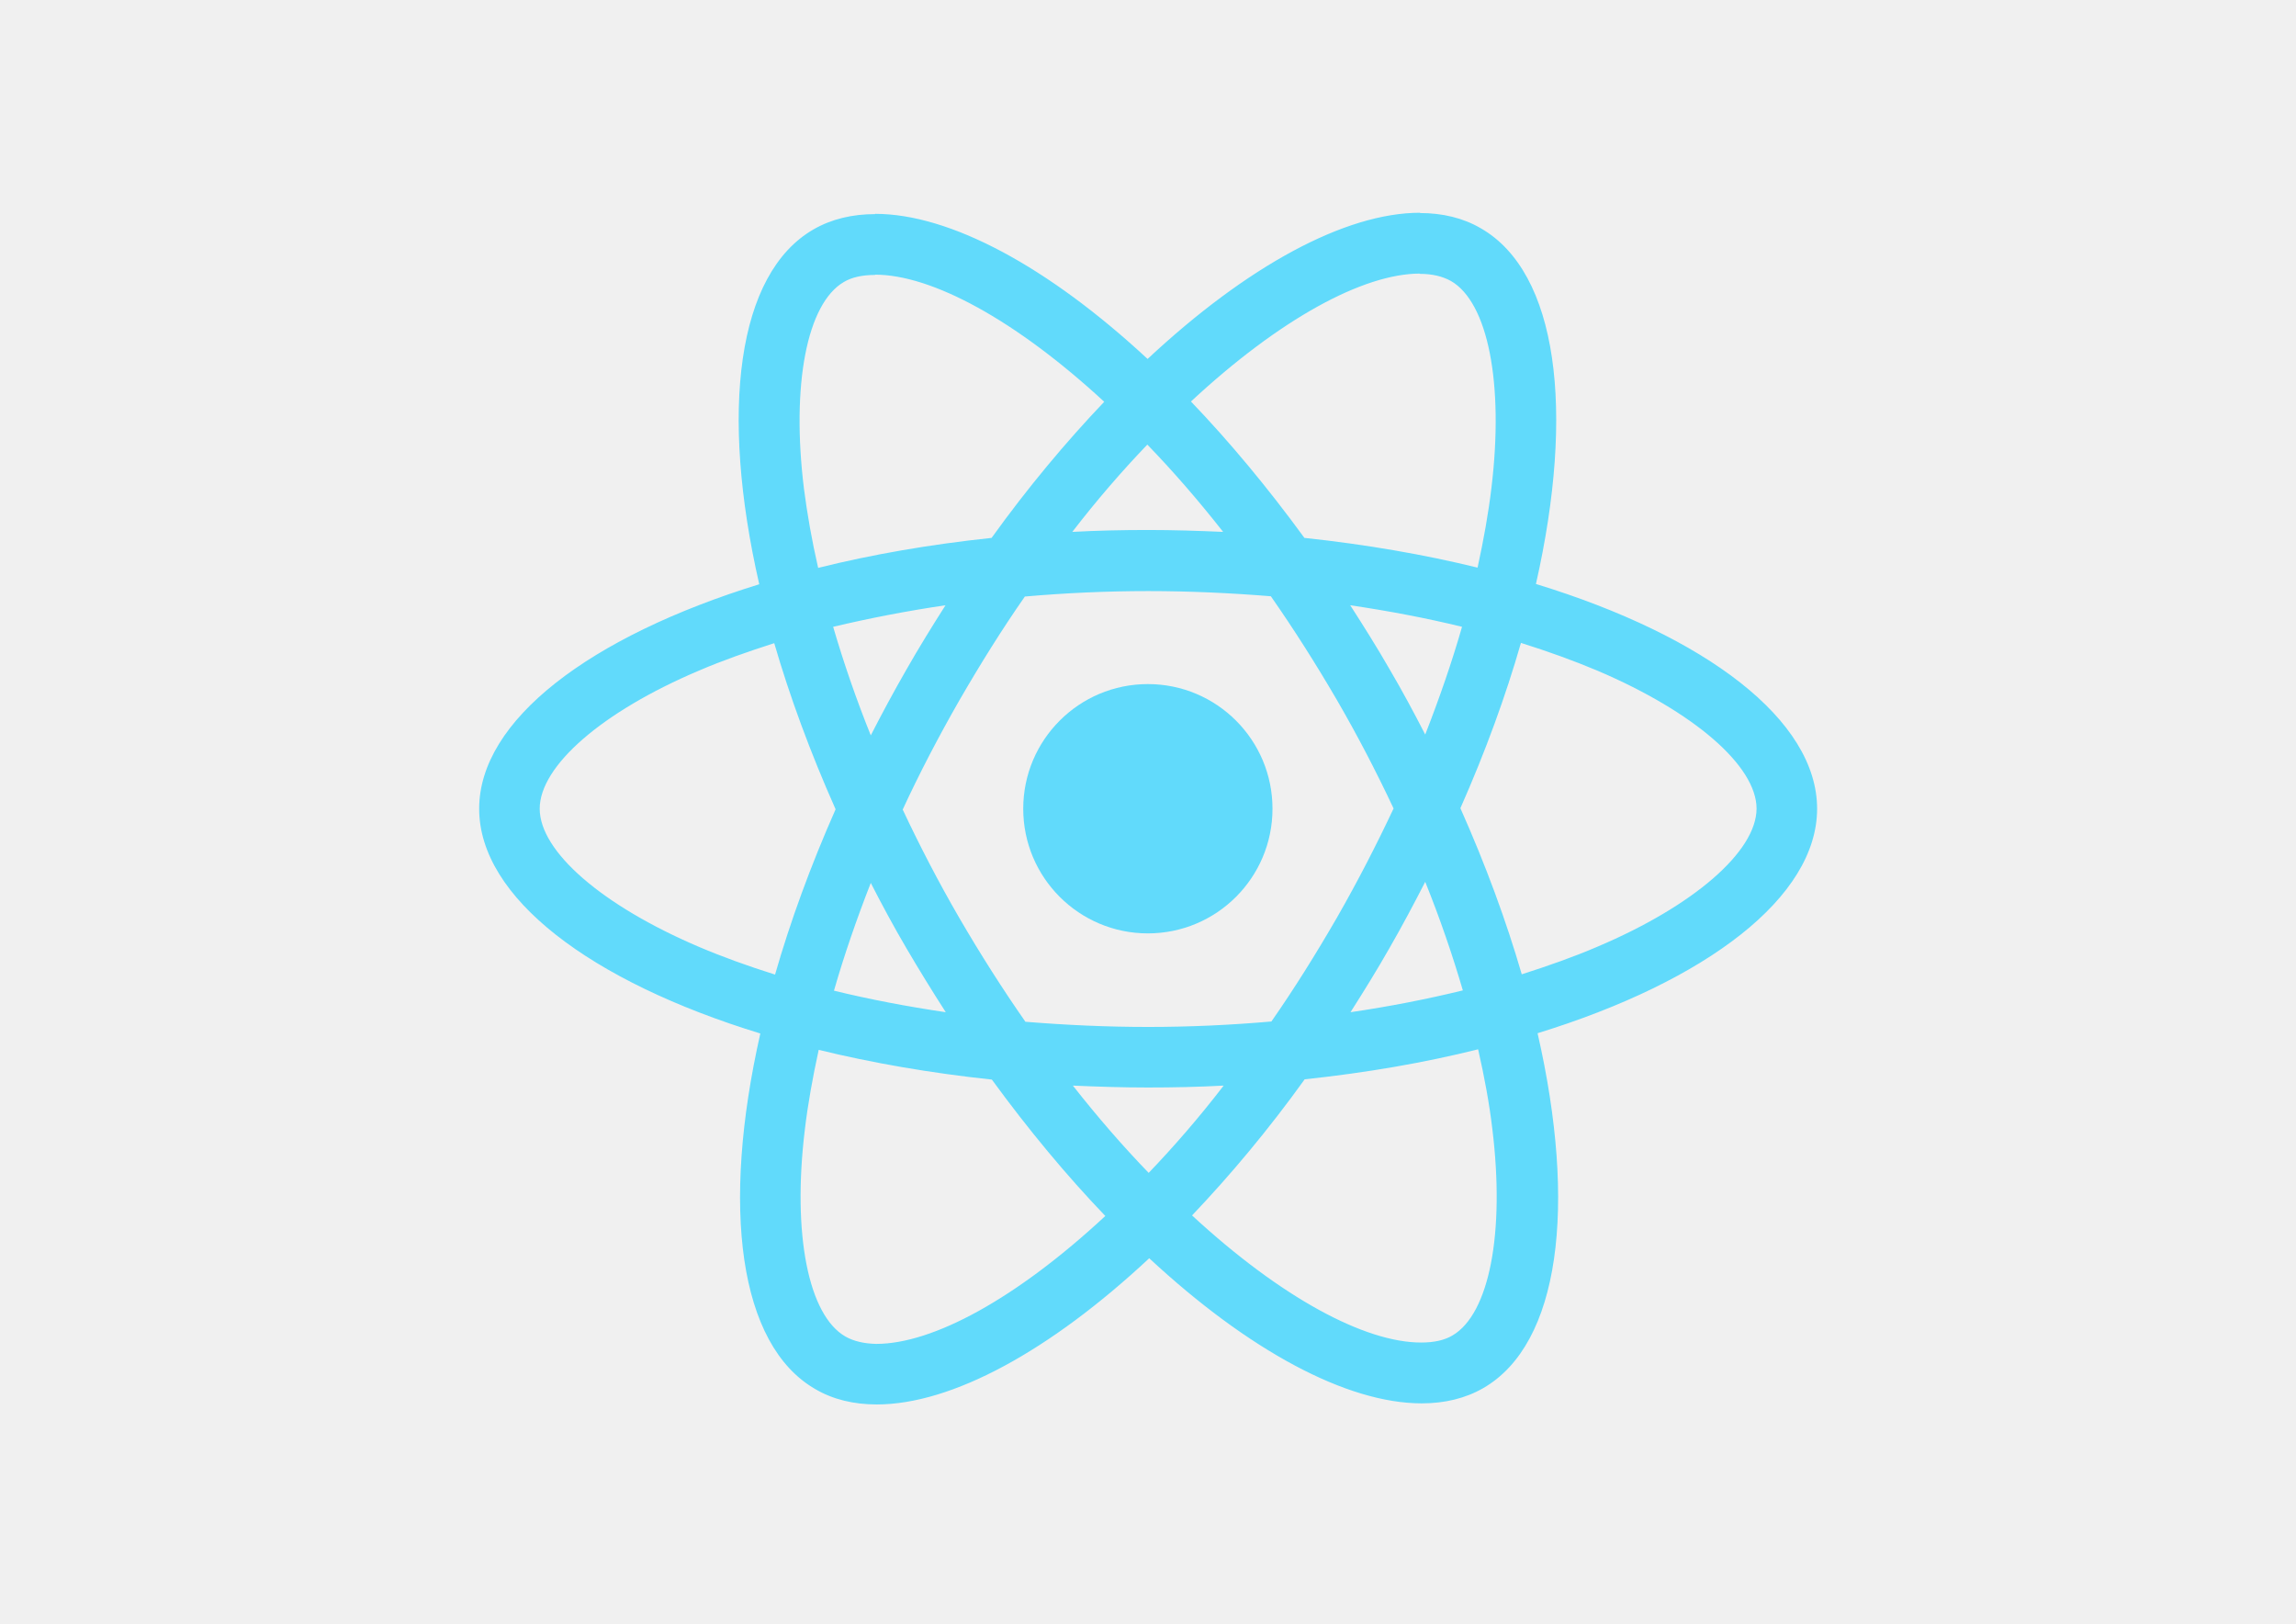
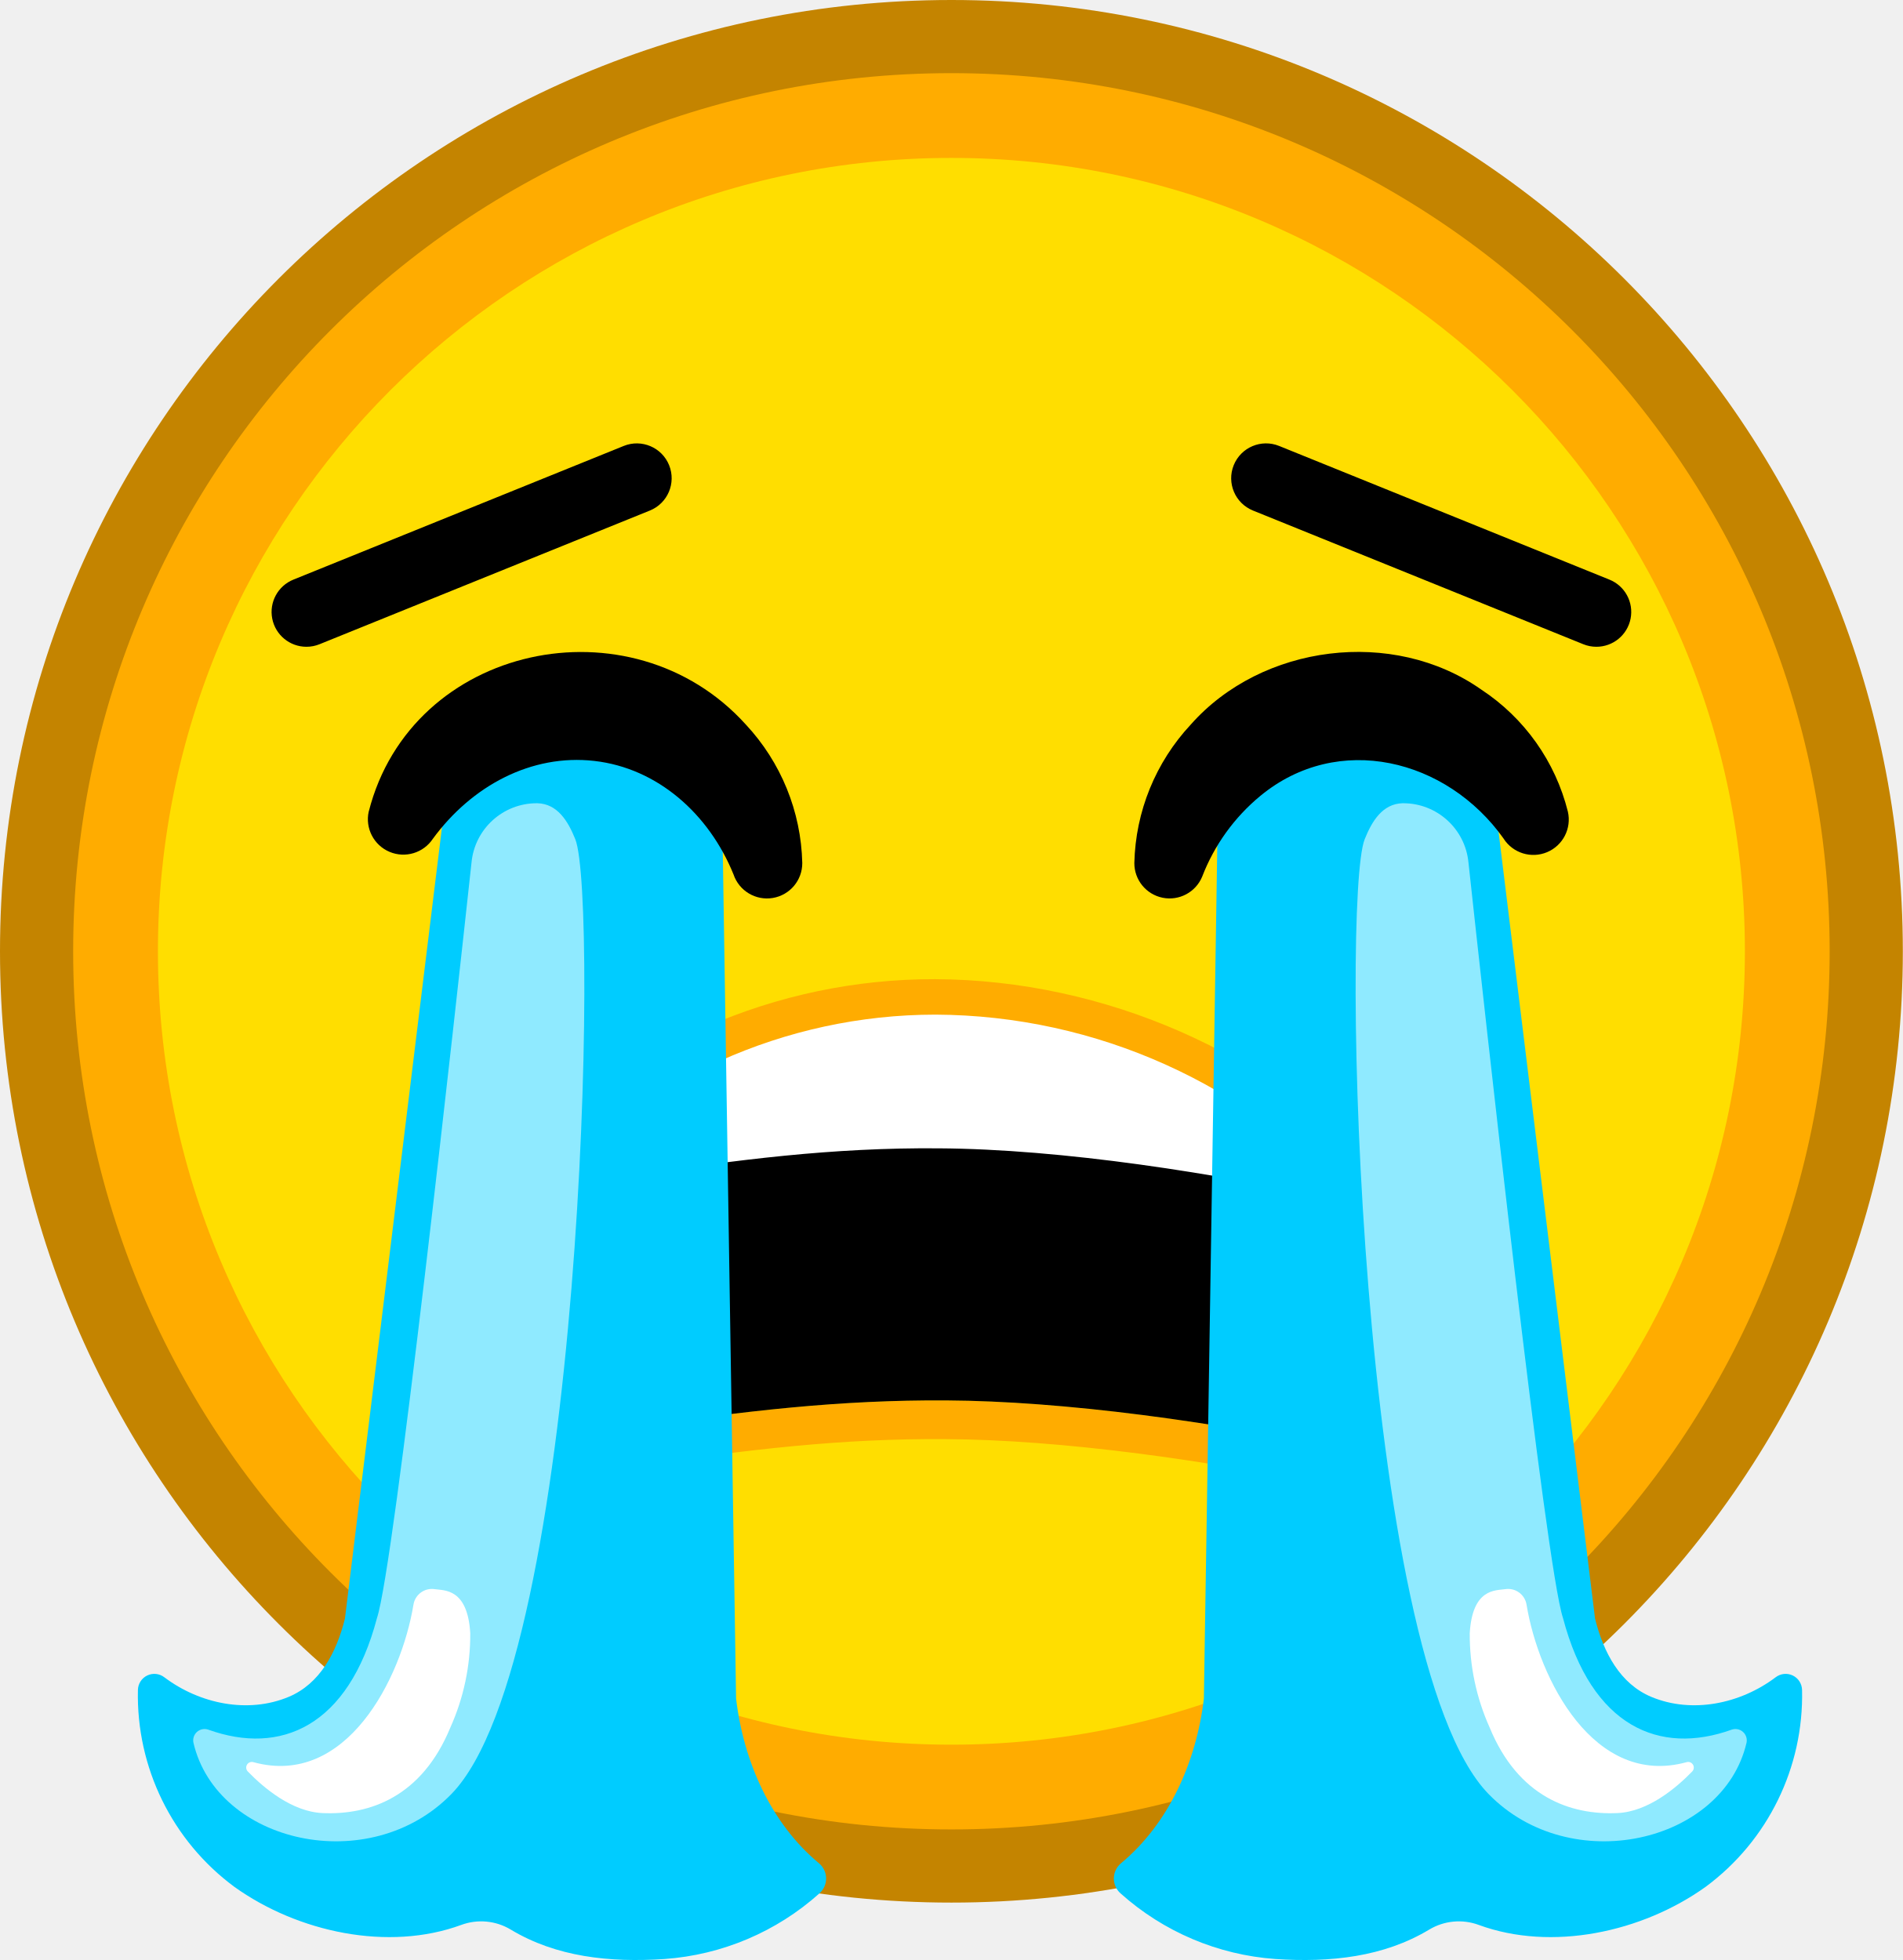
- <svg xmlns="http://www.w3.org/2000/svg" viewBox="0 0 841.9 595.3">
-   <g fill="#61DAFB">
-     <path d="M666.3 296.5c0-32.5-40.7-63.3-103.1-82.4 14.4-63.6 8-114.2-20.2-130.4-6.5-3.8-14.1-5.6-22.4-5.6v22.3c4.6 0 8.3.9 11.4 2.6 13.6 7.8 19.5 37.5 14.9 75.7-1.1 9.4-2.9 19.3-5.1 29.4-19.6-4.8-41-8.5-63.5-10.9-13.5-18.5-27.5-35.3-41.6-50 32.6-30.3 63.2-46.9 84-46.9V78c-27.5 0-63.5 19.6-99.9 53.6-36.4-33.8-72.4-53.2-99.9-53.2v22.3c20.7 0 51.4 16.5 84 46.6-14 14.7-28 31.4-41.3 49.9-22.6 2.4-44 6.1-63.6 11-2.3-10-4-19.7-5.2-29-4.7-38.2 1.1-67.9 14.6-75.8 3-1.8 6.9-2.6 11.5-2.6V78.5c-8.4 0-16 1.8-22.6 5.6-28.1 16.2-34.4 66.7-19.9 130.1-62.2 19.2-102.7 49.9-102.7 82.3 0 32.5 40.7 63.3 103.1 82.4-14.4 63.6-8 114.2 20.2 130.4 6.5 3.8 14.1 5.6 22.5 5.6 27.5 0 63.5-19.6 99.9-53.6 36.4 33.8 72.4 53.2 99.9 53.2 8.4 0 16-1.8 22.6-5.6 28.1-16.2 34.4-66.7 19.9-130.1 62-19.1 102.5-49.9 102.5-82.3zm-130.2-66.7c-3.7 12.9-8.3 26.2-13.5 39.5-4.1-8-8.4-16-13.1-24-4.6-8-9.5-15.8-14.4-23.4 14.2 2.1 27.9 4.7 41 7.9zm-45.8 106.5c-7.8 13.5-15.8 26.3-24.1 38.2-14.9 1.3-30 2-45.2 2-15.1 0-30.2-.7-45-1.9-8.3-11.9-16.4-24.6-24.2-38-7.6-13.1-14.5-26.4-20.8-39.8 6.2-13.4 13.2-26.8 20.7-39.9 7.8-13.5 15.8-26.3 24.1-38.2 14.9-1.3 30-2 45.2-2 15.1 0 30.2.7 45 1.9 8.3 11.9 16.4 24.6 24.2 38 7.6 13.1 14.5 26.4 20.8 39.8-6.3 13.4-13.2 26.8-20.7 39.9zm32.3-13c5.4 13.4 10 26.8 13.8 39.8-13.1 3.2-26.9 5.9-41.2 8 4.9-7.7 9.8-15.6 14.4-23.7 4.6-8 8.9-16.1 13-24.1zM421.2 430c-9.3-9.6-18.6-20.3-27.8-32 9 .4 18.2.7 27.5.7 9.4 0 18.7-.2 27.8-.7-9 11.7-18.3 22.4-27.5 32zm-74.4-58.9c-14.2-2.1-27.9-4.7-41-7.9 3.7-12.9 8.3-26.2 13.5-39.5 4.1 8 8.4 16 13.1 24 4.7 8 9.5 15.8 14.4 23.4zM420.7 163c9.3 9.6 18.6 20.3 27.8 32-9-.4-18.2-.7-27.5-.7-9.4 0-18.7.2-27.8.7 9-11.7 18.3-22.4 27.5-32zm-74 58.9c-4.9 7.7-9.8 15.6-14.4 23.7-4.6 8-8.9 16-13 24-5.4-13.4-10-26.8-13.8-39.8 13.1-3.1 26.9-5.8 41.2-7.9zm-90.5 125.2c-35.4-15.1-58.3-34.9-58.3-50.6 0-15.7 22.9-35.6 58.3-50.6 8.6-3.7 18-7 27.7-10.1 5.7 19.6 13.2 40 22.5 60.9-9.2 20.8-16.6 41.1-22.2 60.6-9.9-3.1-19.3-6.5-28-10.2zM310 490c-13.6-7.8-19.5-37.5-14.9-75.7 1.1-9.4 2.9-19.3 5.1-29.4 19.6 4.8 41 8.5 63.5 10.9 13.5 18.5 27.5 35.3 41.6 50-32.6 30.3-63.2 46.9-84 46.9-4.5-.1-8.3-1-11.3-2.7zm237.2-76.2c4.7 38.2-1.1 67.9-14.6 75.8-3 1.8-6.9 2.6-11.5 2.6-20.7 0-51.4-16.5-84-46.6 14-14.7 28-31.4 41.3-49.9 22.6-2.4 44-6.1 63.6-11 2.3 10.1 4.1 19.8 5.2 29.1zm38.5-66.7c-8.6 3.7-18 7-27.7 10.1-5.7-19.6-13.2-40-22.5-60.9 9.2-20.8 16.6-41.1 22.2-60.6 9.9 3.1 19.3 6.5 28.1 10.2 35.4 15.1 58.3 34.9 58.3 50.6-.1 15.7-23 35.6-58.4 50.6zM320.8 78.4z" />
-     <circle cx="420.9" cy="296.5" r="45.7" />
-     <path d="M520.5 78.1z" />
+ <svg xmlns="http://www.w3.org/2000/svg" width="245.747" height="253.161" viewBox="0 0 245.747 253.161">
+   <g>
+     <circle cx="122.873" cy="122.873" r="122.873" fill="#c48400" />
+     <circle cx="122.873" cy="122.873" r="113.424" fill="#ffac00" />
+     <circle cx="122.873" cy="122.873" r="102.477" fill="#ffde00" />
+     <g>
+       <g>
+         <path d="M193.86,184.264c-.48-6.77-2.89-13.92-7.16-21.29a69.509,69.509,0,0,0-8.24-11.15c-14.23-15.78-35.8-25.26-57.69-25.35a73.084,73.084,0,0,0-54.06,23.69,64.514,64.514,0,0,0-7.88,10.75c-5.14,9.09-7.36,17.05-6.97,25.09a7.859,7.859,0,0,0,3.51,6.11,8.437,8.437,0,0,0,7.29.92c4.04-.95,7.35-1.59,9.76-2.05,1.67-.3,5.87-1.04,8.9-1.49,15.36-2.31,27.55-3.72,40.9-3.61,14.42.08,33.96,2.59,53.52,6.87l2.31.58.12.02c.85.17,1.75.44,2.71.72a29.323,29.323,0,0,0,4.59,1.09l.18.02c.15,0,.29.01.44.01a7.847,7.847,0,0,0,7.81-7.41v-.02A32.053,32.053,0,0,0,193.86,184.264Zm-4.96,3.25a2.785,2.785,0,0,1-.93,1.95,2.815,2.815,0,0,1-1.96.73,27.138,27.138,0,0,1-3.72-.91c-1-.3-2.03-.6-3.08-.82l-2.33-.58c-19.96-4.37-39.88-6.92-54.63-7-13.64-.09-26.07,1.32-41.67,3.67-3.09.46-7.35,1.21-9.06,1.51-3.73.71-6.85,1.36-10.12,2.13l-.26.07a3.415,3.415,0,0,1-3.01-.32,2.787,2.787,0,0,1-1.28-2.22c-.34-7.02,1.68-14.12,6.32-22.32a59.356,59.356,0,0,1,7.25-9.89,68.1,68.1,0,0,1,50.33-22.04c20.51.09,40.69,8.95,54,23.7a64.872,64.872,0,0,1,7.64,10.33c3.88,6.68,6.06,13.11,6.48,19.08A29.183,29.183,0,0,1,188.9,187.514Z" fill="#ffac00" />
+         <path d="M188.9,187.514a2.785,2.785,0,0,1-.93,1.95,2.815,2.815,0,0,1-1.96.73,27.138,27.138,0,0,1-3.72-.91c-1-.3-2.03-.6-3.08-.82l-2.33-.58c-19.96-4.37-39.88-6.92-54.63-7-13.64-.09-26.07,1.32-41.67,3.67-3.09.46-7.35,1.21-9.06,1.51-3.73.71-6.85,1.36-10.12,2.13l-.26.07a3.415,3.415,0,0,1-3.01-.32,2.787,2.787,0,0,1-1.28-2.22c-.34-7.02,1.68-14.12,6.32-22.32a59.356,59.356,0,0,1,7.25-9.89,68.1,68.1,0,0,1,50.33-22.04c20.51.09,40.69,8.95,54,23.7a64.872,64.872,0,0,1,7.64,10.33c3.88,6.68,6.06,13.11,6.48,19.08A29.183,29.183,0,0,1,188.9,187.514Z" />
+       </g>
+       <path d="M175.142,155.573l-1.246-.32c-16.735-3.75-36.846-6.84-52.657-6.93-13.622-.12-26.144,1.46-40.164,3.63-2.559.4-6.169,1.03-8.728,1.5-.768.15-1.547.31-2.325.47a67.9,67.9,0,0,1,50.789-22.87A73.177,73.177,0,0,1,175.142,155.573Z" fill="#fff" />
+     </g>
+     <g>
+       <g>
+         <path d="M95.064,219.392,93.144,97.171,58.593,94.506,44.549,209.051c-1.092,4.406-3.245,8.443-7.269,10.124-5.251,2.194-11.486.911-16.052-2.528a2.119,2.119,0,0,0-3.416,1.632A30.741,30.741,0,0,0,30.27,243.714c8.208,5.874,19.891,8.379,29.315,4.91a7.414,7.414,0,0,1,6.363.6c5.875,3.543,12.764,4.288,19.9,3.808a33.556,33.556,0,0,0,19.968-8.466,2.563,2.563,0,0,0-.015-3.873C99.568,235.526,96.032,227.548,95.064,219.392Z" fill="#0cf" />
+         <path d="M74.3,108.405c-.951-2.382-2.322-4.577-4.886-4.656l-.056,0a8.458,8.458,0,0,0-8.463,7.66c-2.031,18.716-9.957,90.828-12.208,97.58-3.7,14.052-12.472,17.767-21.784,14.421a1.466,1.466,0,0,0-1.919,1.692c3.03,13,22.753,17.481,33.326,6.609C75.286,214.249,77.328,115.988,74.3,108.405Z" fill="#8feaff" />
+         <path d="M53.4,207.247c-1.584,9.636-8.717,23.64-20.659,20.365a.727.727,0,0,0-.739,1.2c2.1,2.164,5.721,5.195,9.65,5.371,6.09.273,12.828-2.088,16.513-11.056a29.267,29.267,0,0,0,2.568-12.166c-.339-5.842-3.375-5.513-4.592-5.7h0A2.409,2.409,0,0,0,53.4,207.247Z" fill="#fff" />
+       </g>
+       <g>
+         <path d="M155.478,219.392,157.4,97.171l34.551-2.665,14.044,114.545c1.092,4.406,3.245,8.443,7.269,10.124,5.251,2.194,11.486.911,16.052-2.528a2.119,2.119,0,0,1,3.416,1.632,30.741,30.741,0,0,1-12.458,25.435c-8.208,5.874-19.891,8.379-29.315,4.91a7.414,7.414,0,0,0-6.363.6c-5.875,3.543-12.764,4.288-19.9,3.808a33.556,33.556,0,0,1-19.968-8.466,2.563,2.563,0,0,1,.015-3.873C150.974,235.526,154.51,227.548,155.478,219.392Z" fill="#0cf" />
+         <path d="M176.244,108.405c.951-2.382,2.322-4.577,4.886-4.656l.055,0a8.459,8.459,0,0,1,8.464,7.66c2.031,18.716,9.957,90.828,12.208,97.58,3.7,14.052,12.472,17.767,21.784,14.421a1.466,1.466,0,0,1,1.919,1.692c-3.03,13-22.753,17.481-33.326,6.609C175.256,214.249,173.214,115.988,176.244,108.405Z" fill="#8feaff" />
+         <path d="M197.147,207.247c1.584,9.636,8.717,23.64,20.659,20.365a.727.727,0,0,1,.739,1.2c-2.1,2.164-5.721,5.195-9.65,5.371-6.09.273-12.828-2.088-16.513-11.056a29.267,29.267,0,0,1-2.568-12.166c.339-5.842,3.374-5.513,4.592-5.7h0A2.409,2.409,0,0,1,197.147,207.247Z" fill="#fff" />
+       </g>
+     </g>
+     <g>
+       <path d="M47.621,104.836c5.5-21.671,33.9-27.642,48.7-11.253a27.134,27.134,0,0,1,7.291,17.887,4.559,4.559,0,0,1-8.878,1.478c-3.166-7.818-9.81-13.732-17.971-14.663s-15.859,3.237-20.853,10.047a4.578,4.578,0,0,1-8.293-3.5Z" />
+       <path d="M194.2,108.332c-7.337-10.344-21.4-13.815-31.43-5.532a25.343,25.343,0,0,0-7.515,10.44,4.553,4.553,0,0,1-8.757-1.77,27.134,27.134,0,0,1,7.291-17.887c9.18-10.38,26.117-12.522,37.5-4.525a26.581,26.581,0,0,1,11.2,15.778,4.57,4.57,0,0,1-8.293,3.5Z" />
+       <path d="M39.581,83.54a4.5,4.5,0,0,1-1.69-8.673L80.554,57.6a4.5,4.5,0,0,1,3.377,8.343L41.268,83.21A4.486,4.486,0,0,1,39.581,83.54Z" />
+       <path d="M206.165,83.54a4.485,4.485,0,0,1-1.686-.33L161.817,65.942a4.5,4.5,0,0,1,3.377-8.343l42.662,17.268a4.5,4.5,0,0,1-1.691,8.673Z" />
+     </g>
  </g>
</svg>
